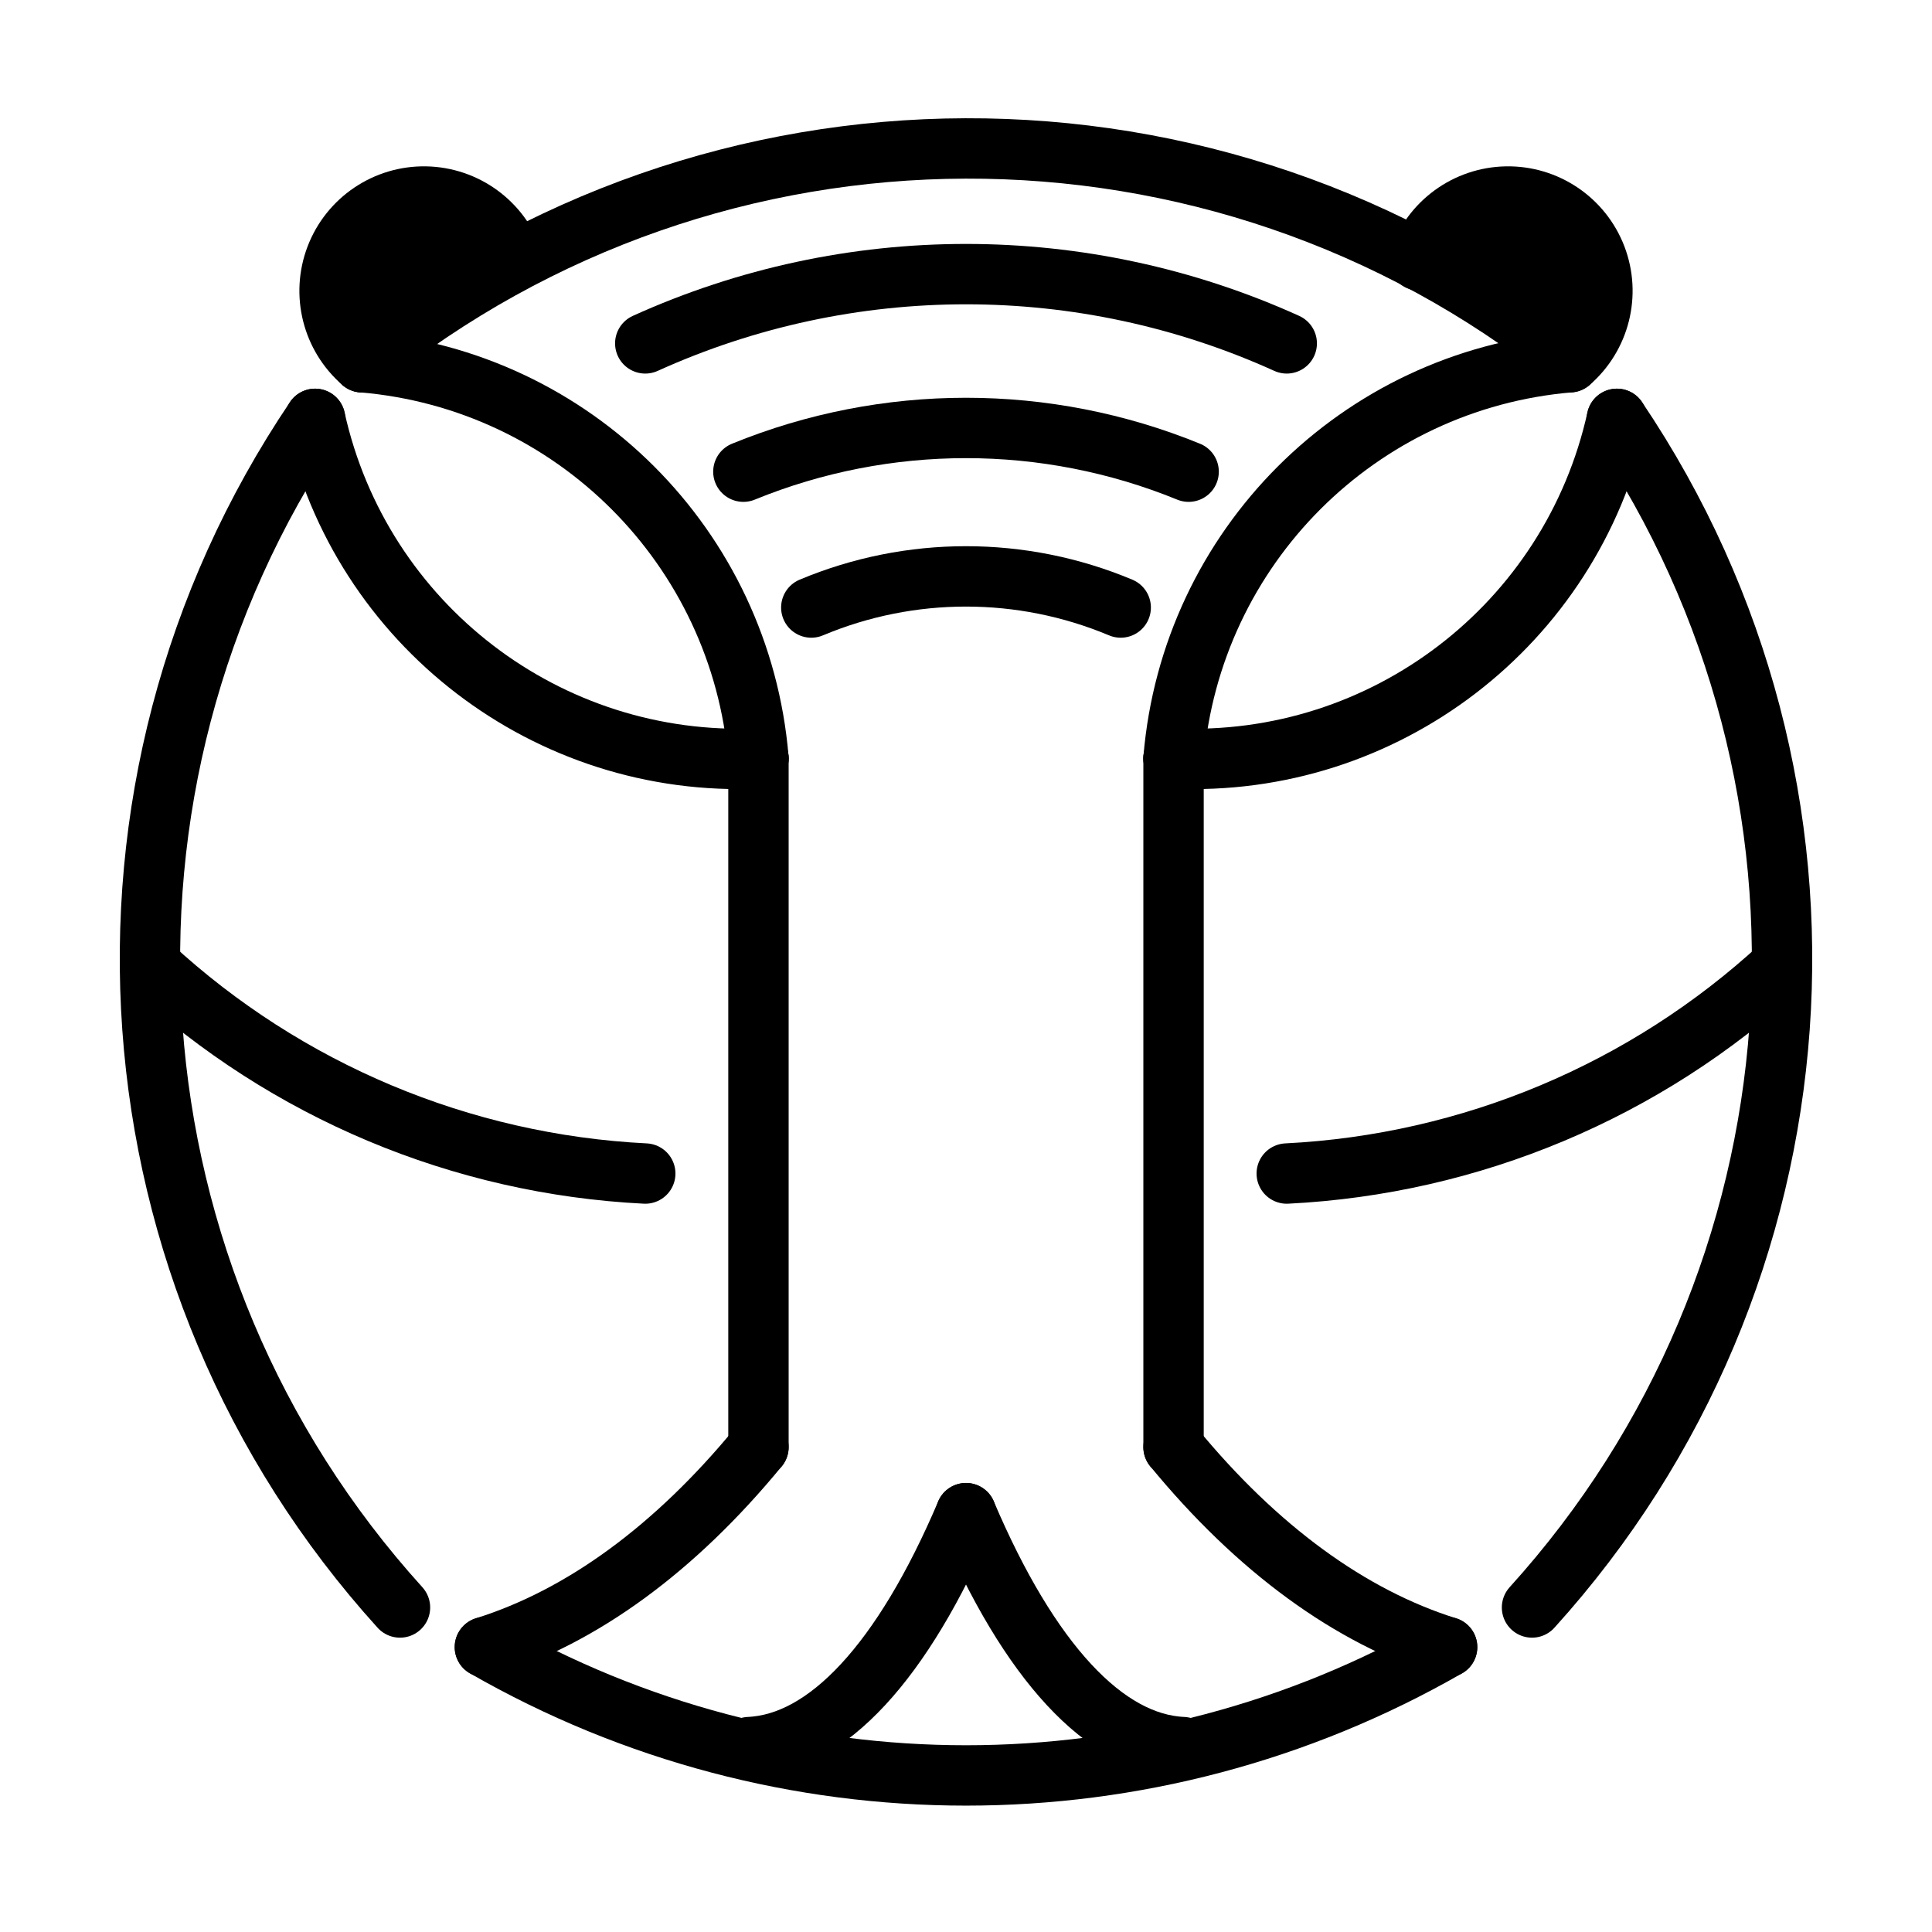
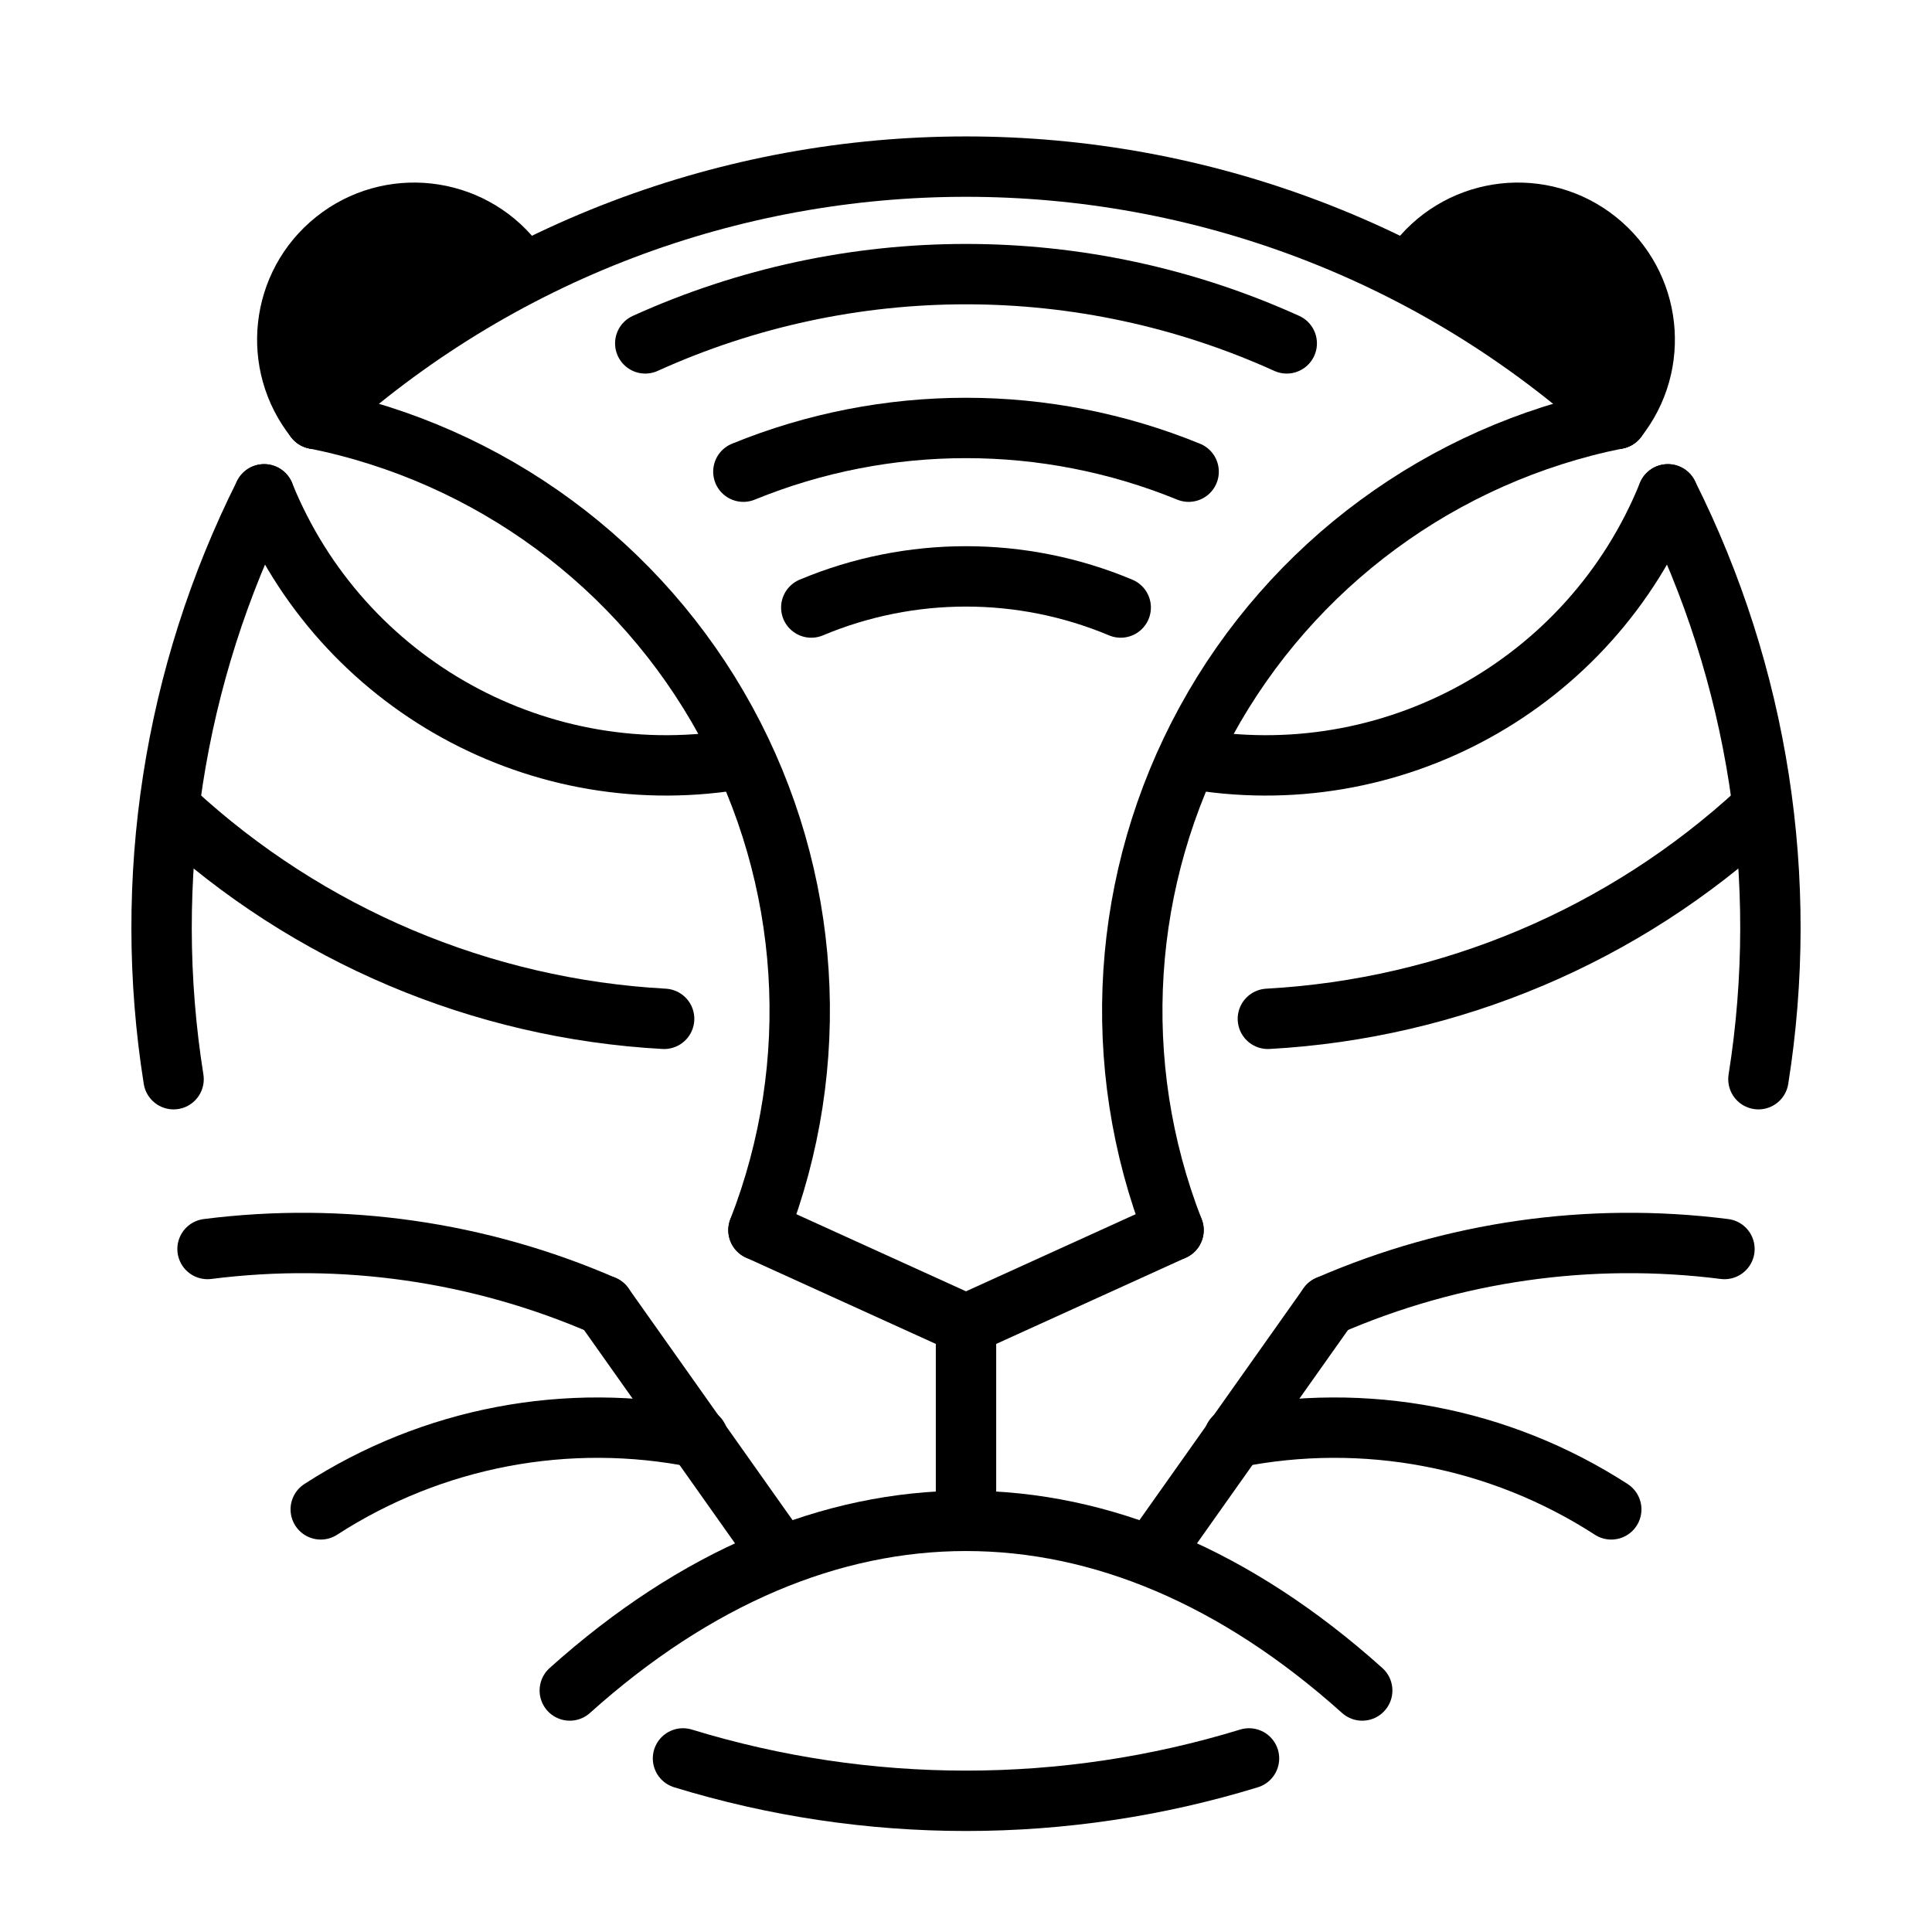
<svg xmlns="http://www.w3.org/2000/svg" viewBox="0 0 1024 1024">
-   <path stroke-width="32" d="M192 192A512 512 0 0 1 832 190" fill="none" stroke="currentColor" stroke-linecap="round" stroke-linejoin="round" />
-   <path fill="none" stroke="currentColor" stroke-width="32" d="M192 192A230 230 0 0 1 402 402" stroke-linecap="round" stroke-linejoin="round" />
-   <path fill="none" stroke="currentColor" stroke-width="32" d="M832 192A230 230 0 0 0 622 402" stroke-linecap="round" stroke-linejoin="round" />
-   <line x2="402" stroke="currentColor" stroke-width="32" x1="402" y1="402" y2="767" stroke-linecap="round" />
-   <line x2="622" stroke="currentColor" stroke-width="32" x1="622" y1="402" y2="767" stroke-linecap="round" />
-   <path stroke="currentColor" stroke-width="32" d="M257 873A392 767 0 0 0 402 767" fill="none" stroke-linecap="round" stroke-linejoin="round" />
-   <path stroke="currentColor" stroke-width="32" d="M767 873A392 767 0 0 1 622 767" fill="none" stroke-linecap="round" stroke-linejoin="round" />
-   <path d="M167 222A230 230 0 0 0 402 402" fill="none" stroke-width="32" stroke="currentColor" stroke-linecap="round" stroke-linejoin="round" />
-   <path d="M857 222A230 230 0 0 1 622 402" fill="none" stroke-width="32" stroke="currentColor" stroke-linecap="round" stroke-linejoin="round" />
-   <path fill="none" stroke-width="32" stroke="currentColor" d="M167 222A512 512 0 0 0 212 852" stroke-linecap="round" stroke-linejoin="round" />
-   <path fill="none" stroke-width="32" stroke="currentColor" d="M857 222A512 512 0 0 1 812 852" stroke-linecap="round" stroke-linejoin="round" />
-   <path fill="none" stroke="currentColor" stroke-width="32" d="M80 512A417 417 0 0 0 342 622" stroke-linecap="round" stroke-linejoin="round" />
-   <path fill="none" stroke="currentColor" stroke-width="32" d="M944 512A417 417 0 0 1 682 622" stroke-linecap="round" stroke-linejoin="round" />
-   <path fill="currentColor" stroke="currentColor" stroke-width="32" d="M192 192A50 50 0 1 1 272 138" stroke-linejoin="round" stroke-linecap="round" />
-   <path fill="currentColor" stroke="currentColor" stroke-width="32" d="M832 192A50 50 0 1 0 752 138" stroke-linecap="round" stroke-linejoin="round" />
-   <path fill="none" stroke="currentColor" stroke-width="32" d="M397 926A202 662 0 0 0 512 802" stroke-linecap="round" stroke-linejoin="round" />
-   <path fill="none" stroke="currentColor" stroke-width="32" d="M627 926A202 662 0 0 1 512 802" stroke-linecap="round" stroke-linejoin="round" />
-   <path fill="none" stroke="currentColor" stroke-width="32" d="M257 873A512 512 0 0 0 767 873" stroke-linecap="round" stroke-linejoin="round" />
+   <path stroke-width="32" d="M167 222A512 512 0 0 1 857 222" fill="none" stroke="currentColor" stroke-linecap="round" stroke-linejoin="round" />
+   <path fill="none" stroke="currentColor" stroke-width="32" d="M167 222A320 320 0 0 1 402 652" stroke-linecap="round" stroke-linejoin="round" />
+   <path fill="none" stroke="currentColor" stroke-width="32" d="M857 222A320 320 0 0 0 622 652" stroke-linecap="round" stroke-linejoin="round" />
+   <path d="M140 262A230 230 0 0 0 394 402" fill="none" stroke-width="32" stroke="currentColor" stroke-linecap="round" stroke-linejoin="round" />
+   <path d="M884 262A230 230 0 0 1 630 402" fill="none" stroke-width="32" stroke="currentColor" stroke-linecap="round" stroke-linejoin="round" />
+   <path fill="none" stroke-width="32" stroke="currentColor" d="M140 262A512 512 0 0 0 92 572" stroke-linecap="round" stroke-linejoin="round" />
+   <path fill="none" stroke-width="32" stroke="currentColor" d="M884 262A512 512 0 0 1 932 572" stroke-linecap="round" stroke-linejoin="round" />
+   <path fill="none" stroke="currentColor" stroke-width="32" d="M92 430A417 417 0 0 0 352 540" stroke-linecap="round" stroke-linejoin="round" />
+   <path fill="none" stroke="currentColor" stroke-width="32" d="M932 430A417 417 0 0 1 672 540" stroke-linecap="round" stroke-linejoin="round" />
+   <path fill="currentColor" stroke="currentColor" stroke-width="32" d="M167 222A50 50 0 1 1 272 138" stroke-linejoin="round" stroke-linecap="round" />
+   <path fill="currentColor" stroke="currentColor" stroke-width="32" d="M857 222A50 50 0 1 0 752 138" stroke-linecap="round" stroke-linejoin="round" />
+   <polyline fill="none" stroke="currentColor" stroke-width="32" stroke-linecap="round" stroke-linejoin="round" points="402 652 512 702 622 652" />
+   <line x2="512" stroke="currentColor" stroke-width="32" stroke-linecap="round" x1="512" y1="702" y2="806" />
+   <path fill="none" stroke="currentColor" stroke-width="32" d="M302 896A512 1022 0 0 1 722 896" stroke-linecap="round" stroke-linejoin="round" />
+   <line x2="320" stroke="currentColor" stroke-linecap="round" stroke-width="32" x1="412" y1="822" y2="692" />
+   <line x2="704" stroke="currentColor" stroke-linecap="round" stroke-width="32" x1="612" y1="822" y2="692" />
+   <path fill="none" stroke="currentColor" stroke-width="32" stroke-linecap="round" stroke-linejoin="round" d="M110 662A400 400 0 0 1 320 692" />
+   <path fill="none" stroke="currentColor" stroke-width="32" stroke-linecap="round" stroke-linejoin="round" d="M914 662A400 400 0 0 0 704 692" />
+   <path fill="none" stroke="currentColor" stroke-width="32" stroke-linecap="round" stroke-linejoin="round" d="M370 762A270 270 0 0 0 170 800" />
+   <path fill="none" stroke="currentColor" stroke-width="32" stroke-linecap="round" stroke-linejoin="round" d="M654 762A270 270 0 0 1 854 800" />
+   <path fill="none" stroke="currentColor" stroke-width="32" d="M362 932A512 512 0 0 0 662 932" stroke-linecap="round" stroke-linejoin="round" />
  <path fill="none" stroke="currentColor" stroke-width="32" d="M342 182A412 412 0 0 1 682 182" stroke-linecap="round" />
  <path fill="none" stroke="currentColor" stroke-width="32" d="M394 250A312 312 0 0 1 630 250" stroke-linecap="round" />
  <path fill="none" stroke="currentColor" stroke-width="32" d="M430 322A212 212 0 0 1 594 322" stroke-linecap="round" />
</svg>
